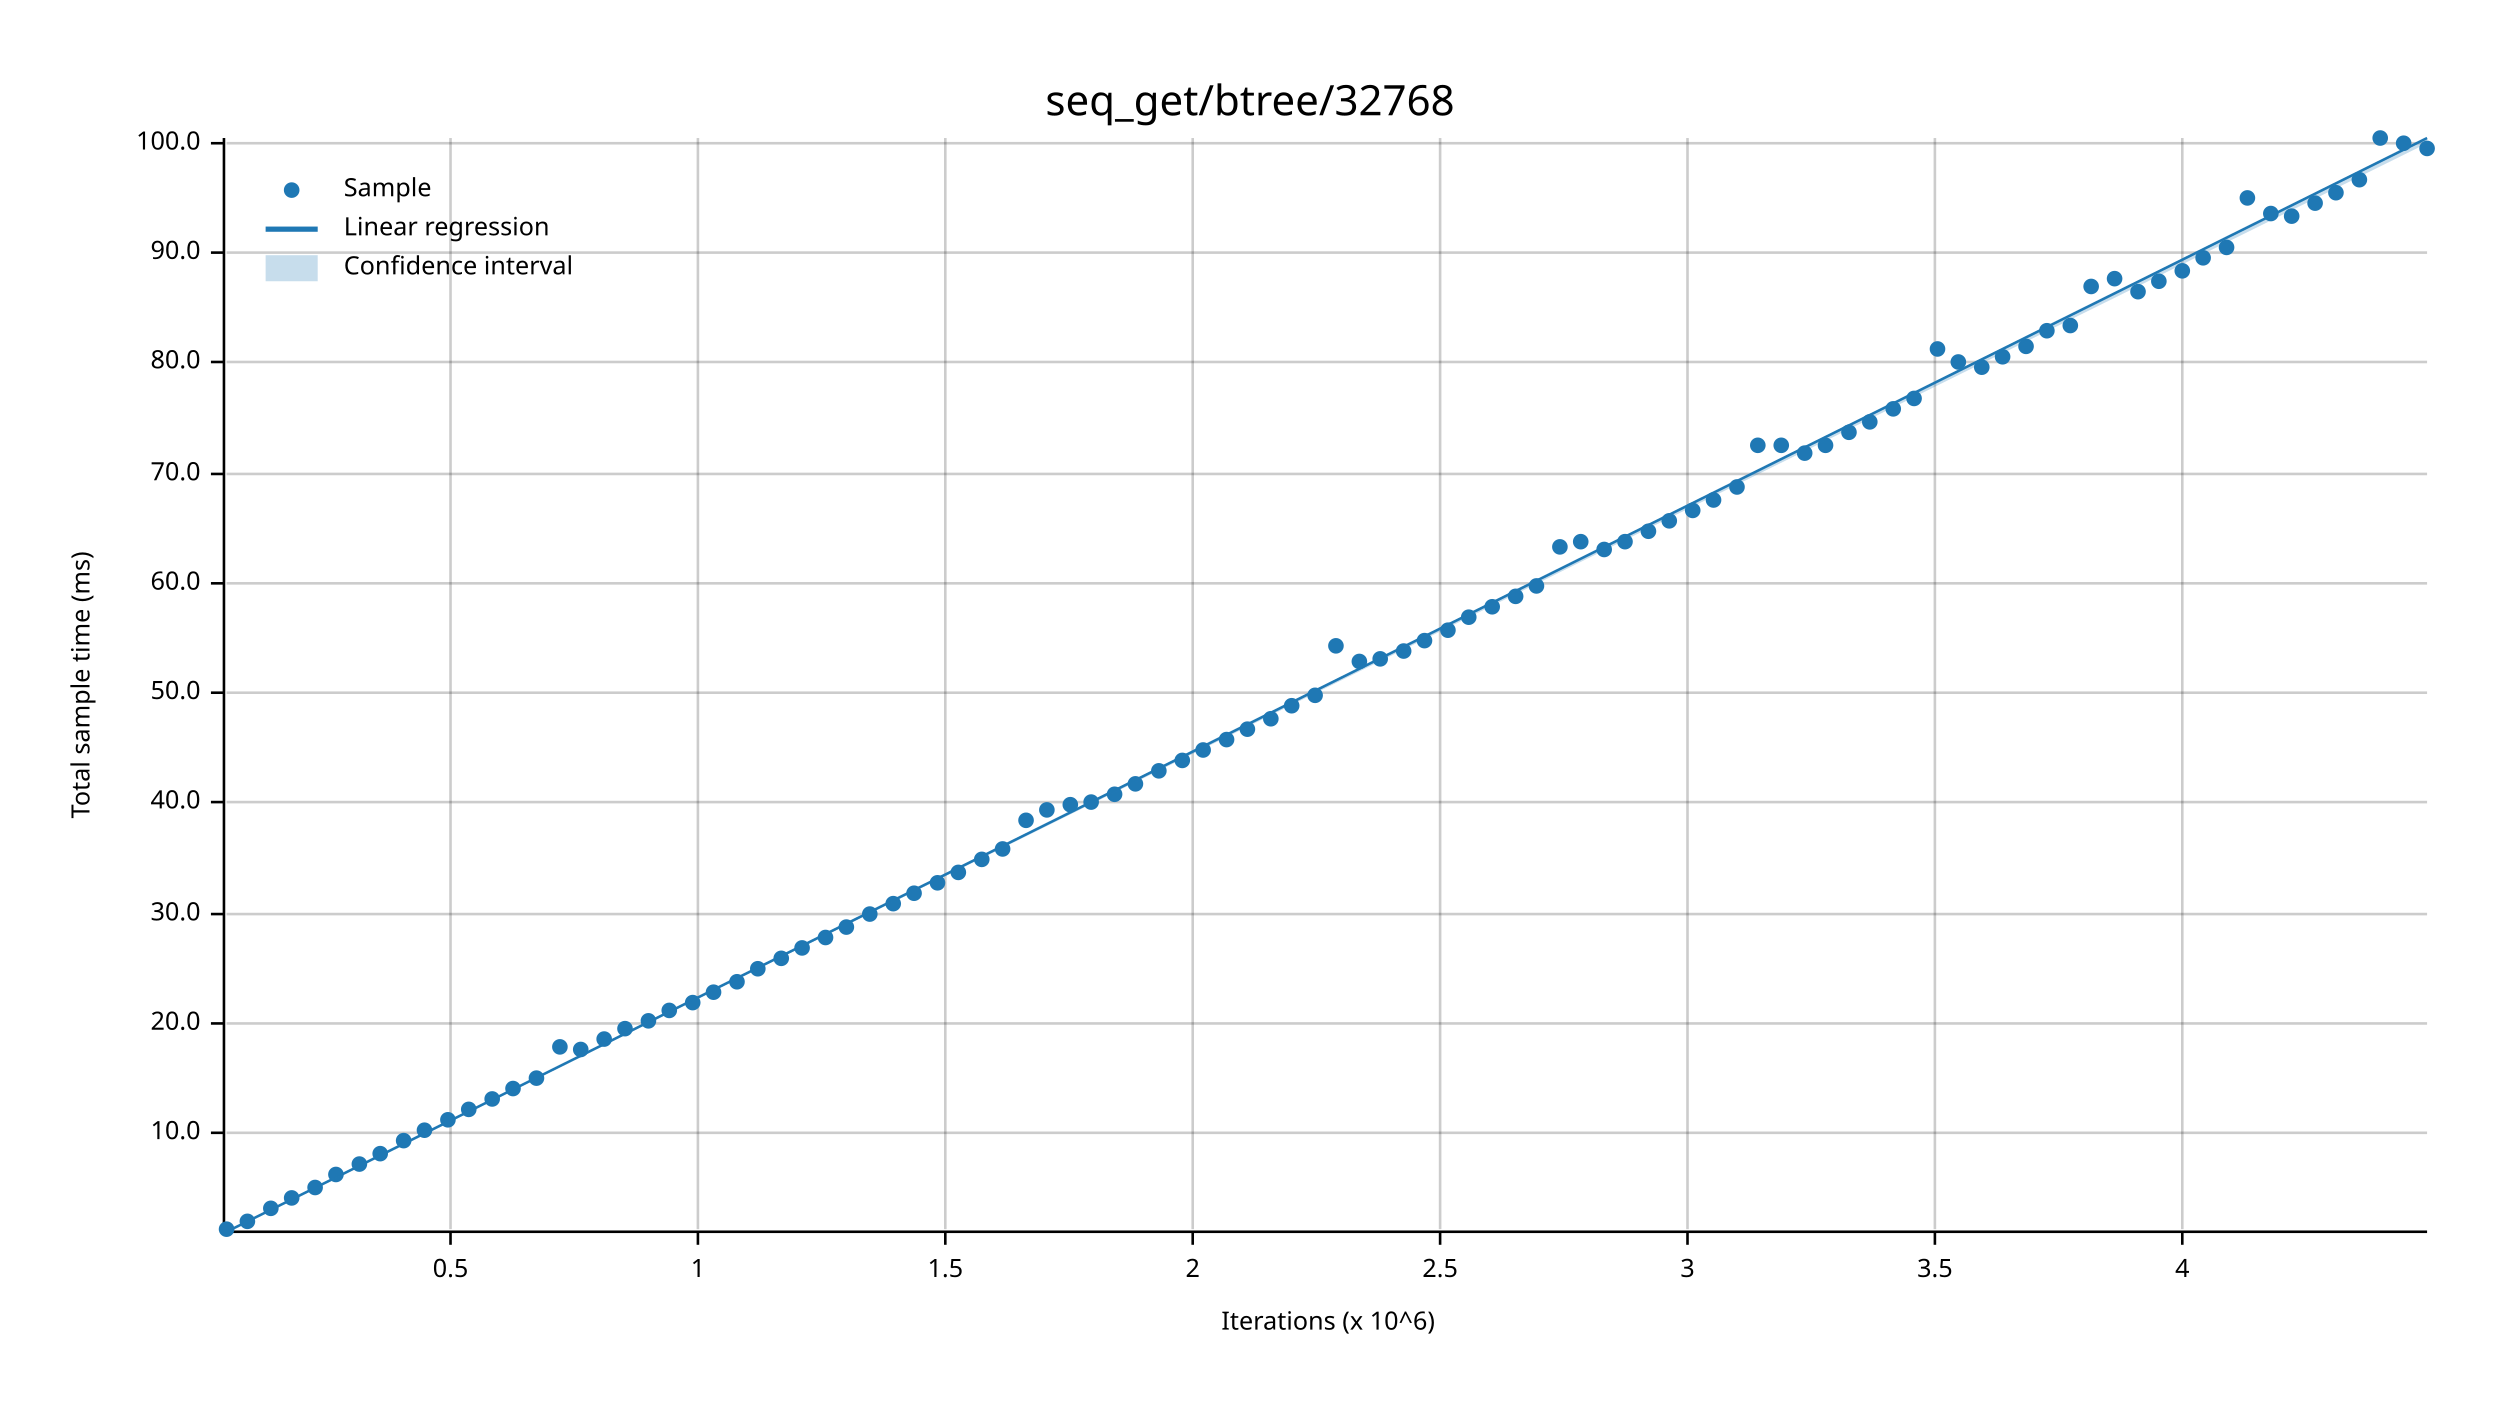
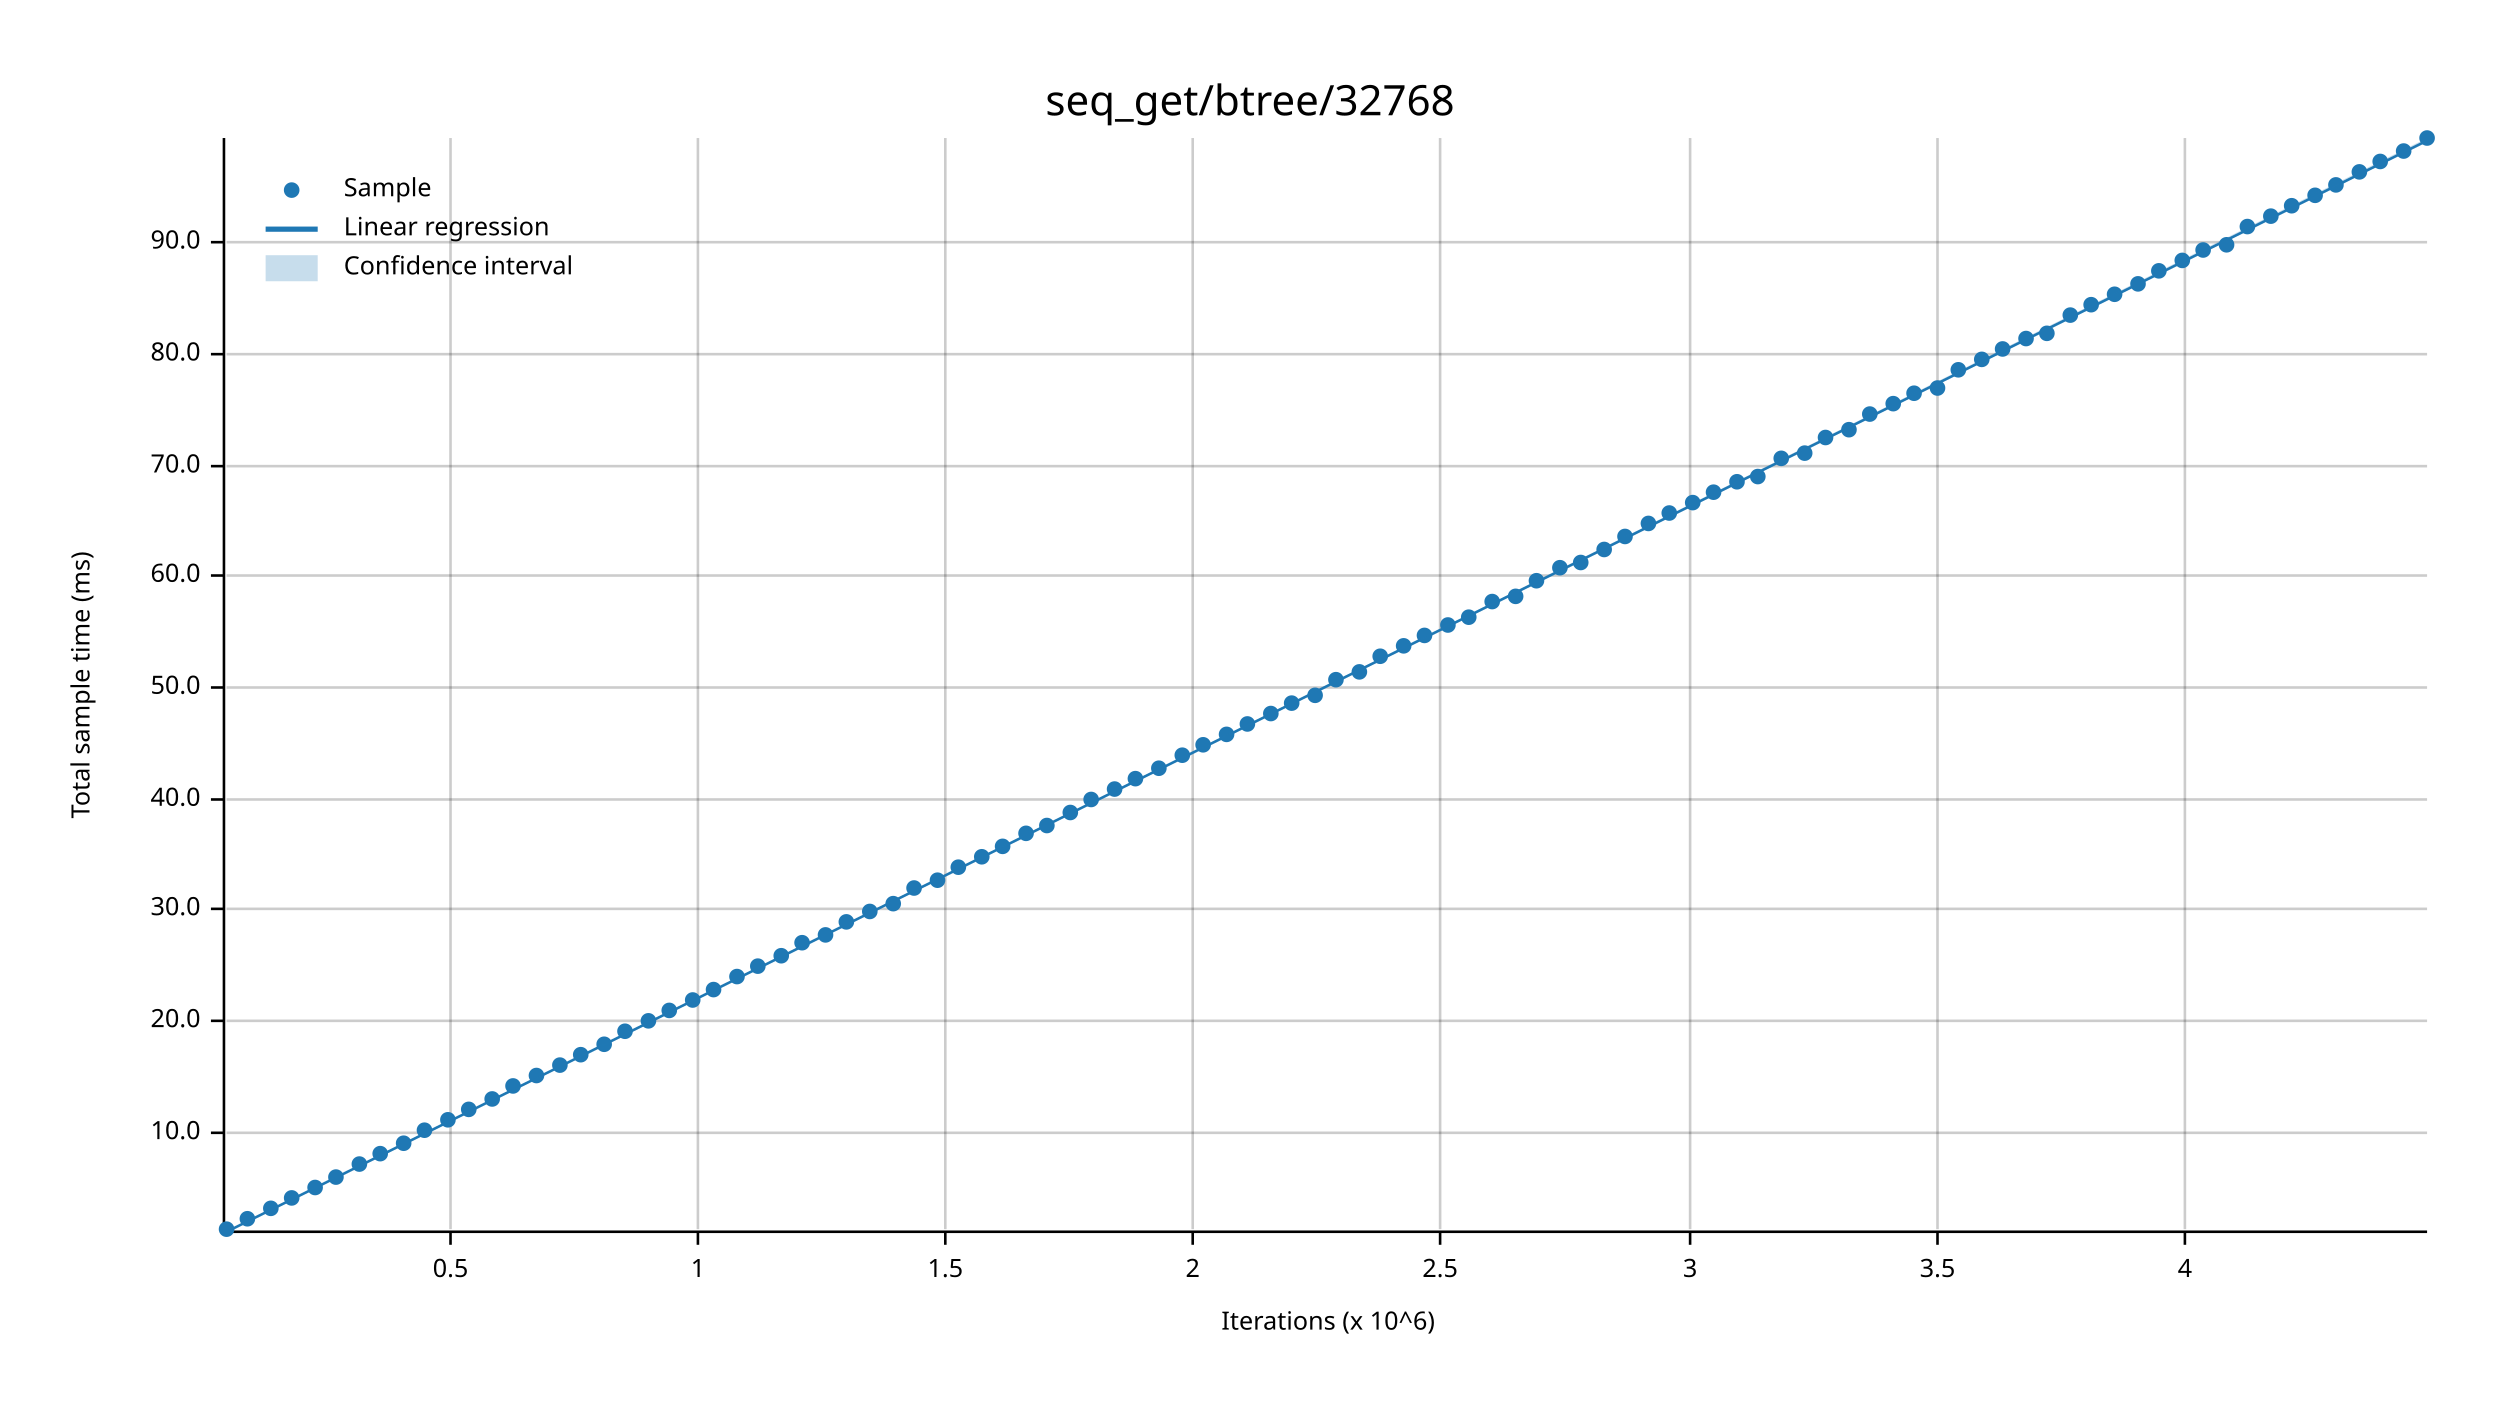
<svg xmlns="http://www.w3.org/2000/svg" width="960" height="540" viewBox="0 0 960 540">
  <text x="480" y="32" dy="0.76em" text-anchor="middle" font-family="sans-serif" font-size="16.129" opacity="1" fill="#000000">
seq_get/btree/32768
</text>
  <text x="27" y="263" dy="0.76em" text-anchor="middle" font-family="sans-serif" font-size="9.677" opacity="1" fill="#000000" transform="rotate(270, 27, 263)">
Total sample time (ms)
</text>
  <text x="510" y="513" dy="-0.5ex" text-anchor="middle" font-family="sans-serif" font-size="9.677" opacity="1" fill="#000000">
Iterations (x 10^6)
</text>
  <line opacity="0.2" stroke="#000000" stroke-width="1" x1="173" y1="472" x2="173" y2="53" />
  <line opacity="0.2" stroke="#000000" stroke-width="1" x1="268" y1="472" x2="268" y2="53" />
  <line opacity="0.2" stroke="#000000" stroke-width="1" x1="363" y1="472" x2="363" y2="53" />
  <line opacity="0.2" stroke="#000000" stroke-width="1" x1="458" y1="472" x2="458" y2="53" />
  <line opacity="0.2" stroke="#000000" stroke-width="1" x1="553" y1="472" x2="553" y2="53" />
-   <line opacity="0.2" stroke="#000000" stroke-width="1" x1="648" y1="472" x2="648" y2="53" />
-   <line opacity="0.2" stroke="#000000" stroke-width="1" x1="743" y1="472" x2="743" y2="53" />
-   <line opacity="0.2" stroke="#000000" stroke-width="1" x1="838" y1="472" x2="838" y2="53" />
+   <line opacity="0.2" stroke="#000000" stroke-width="1" x1="649" y1="472" x2="649" y2="53" />
+   <line opacity="0.2" stroke="#000000" stroke-width="1" x1="744" y1="472" x2="744" y2="53" />
+   <line opacity="0.2" stroke="#000000" stroke-width="1" x1="839" y1="472" x2="839" y2="53" />
  <line opacity="0.2" stroke="#000000" stroke-width="1" x1="87" y1="435" x2="932" y2="435" />
-   <line opacity="0.2" stroke="#000000" stroke-width="1" x1="87" y1="393" x2="932" y2="393" />
-   <line opacity="0.2" stroke="#000000" stroke-width="1" x1="87" y1="351" x2="932" y2="351" />
-   <line opacity="0.2" stroke="#000000" stroke-width="1" x1="87" y1="308" x2="932" y2="308" />
-   <line opacity="0.2" stroke="#000000" stroke-width="1" x1="87" y1="266" x2="932" y2="266" />
-   <line opacity="0.2" stroke="#000000" stroke-width="1" x1="87" y1="224" x2="932" y2="224" />
-   <line opacity="0.2" stroke="#000000" stroke-width="1" x1="87" y1="182" x2="932" y2="182" />
-   <line opacity="0.2" stroke="#000000" stroke-width="1" x1="87" y1="139" x2="932" y2="139" />
-   <line opacity="0.2" stroke="#000000" stroke-width="1" x1="87" y1="97" x2="932" y2="97" />
-   <line opacity="0.2" stroke="#000000" stroke-width="1" x1="87" y1="55" x2="932" y2="55" />
+   <line opacity="0.2" stroke="#000000" stroke-width="1" x1="87" y1="392" x2="932" y2="392" />
+   <line opacity="0.2" stroke="#000000" stroke-width="1" x1="87" y1="349" x2="932" y2="349" />
+   <line opacity="0.2" stroke="#000000" stroke-width="1" x1="87" y1="307" x2="932" y2="307" />
+   <line opacity="0.2" stroke="#000000" stroke-width="1" x1="87" y1="264" x2="932" y2="264" />
+   <line opacity="0.2" stroke="#000000" stroke-width="1" x1="87" y1="221" x2="932" y2="221" />
+   <line opacity="0.2" stroke="#000000" stroke-width="1" x1="87" y1="179" x2="932" y2="179" />
+   <line opacity="0.2" stroke="#000000" stroke-width="1" x1="87" y1="136" x2="932" y2="136" />
+   <line opacity="0.2" stroke="#000000" stroke-width="1" x1="87" y1="93" x2="932" y2="93" />
  <polyline fill="none" opacity="1" stroke="#000000" stroke-width="1" points="86,53 86,472 " />
  <text x="77" y="435" dy="0.5ex" text-anchor="end" font-family="sans-serif" font-size="9.677" opacity="1" fill="#000000">
10.0
</text>
  <polyline fill="none" opacity="1" stroke="#000000" stroke-width="1" points="81,435 86,435 " />
-   <text x="77" y="393" dy="0.5ex" text-anchor="end" font-family="sans-serif" font-size="9.677" opacity="1" fill="#000000">
+   <text x="77" y="392" dy="0.5ex" text-anchor="end" font-family="sans-serif" font-size="9.677" opacity="1" fill="#000000">
20.0
</text>
-   <polyline fill="none" opacity="1" stroke="#000000" stroke-width="1" points="81,393 86,393 " />
-   <text x="77" y="351" dy="0.5ex" text-anchor="end" font-family="sans-serif" font-size="9.677" opacity="1" fill="#000000">
+   <polyline fill="none" opacity="1" stroke="#000000" stroke-width="1" points="81,392 86,392 " />
+   <text x="77" y="349" dy="0.5ex" text-anchor="end" font-family="sans-serif" font-size="9.677" opacity="1" fill="#000000">
30.0
</text>
-   <polyline fill="none" opacity="1" stroke="#000000" stroke-width="1" points="81,351 86,351 " />
-   <text x="77" y="308" dy="0.5ex" text-anchor="end" font-family="sans-serif" font-size="9.677" opacity="1" fill="#000000">
+   <polyline fill="none" opacity="1" stroke="#000000" stroke-width="1" points="81,349 86,349 " />
+   <text x="77" y="307" dy="0.5ex" text-anchor="end" font-family="sans-serif" font-size="9.677" opacity="1" fill="#000000">
40.0
</text>
-   <polyline fill="none" opacity="1" stroke="#000000" stroke-width="1" points="81,308 86,308 " />
-   <text x="77" y="266" dy="0.5ex" text-anchor="end" font-family="sans-serif" font-size="9.677" opacity="1" fill="#000000">
+   <polyline fill="none" opacity="1" stroke="#000000" stroke-width="1" points="81,307 86,307 " />
+   <text x="77" y="264" dy="0.5ex" text-anchor="end" font-family="sans-serif" font-size="9.677" opacity="1" fill="#000000">
50.0
</text>
-   <polyline fill="none" opacity="1" stroke="#000000" stroke-width="1" points="81,266 86,266 " />
-   <text x="77" y="224" dy="0.5ex" text-anchor="end" font-family="sans-serif" font-size="9.677" opacity="1" fill="#000000">
+   <polyline fill="none" opacity="1" stroke="#000000" stroke-width="1" points="81,264 86,264 " />
+   <text x="77" y="221" dy="0.5ex" text-anchor="end" font-family="sans-serif" font-size="9.677" opacity="1" fill="#000000">
60.0
</text>
-   <polyline fill="none" opacity="1" stroke="#000000" stroke-width="1" points="81,224 86,224 " />
-   <text x="77" y="182" dy="0.5ex" text-anchor="end" font-family="sans-serif" font-size="9.677" opacity="1" fill="#000000">
+   <polyline fill="none" opacity="1" stroke="#000000" stroke-width="1" points="81,221 86,221 " />
+   <text x="77" y="179" dy="0.5ex" text-anchor="end" font-family="sans-serif" font-size="9.677" opacity="1" fill="#000000">
70.0
</text>
-   <polyline fill="none" opacity="1" stroke="#000000" stroke-width="1" points="81,182 86,182 " />
-   <text x="77" y="139" dy="0.5ex" text-anchor="end" font-family="sans-serif" font-size="9.677" opacity="1" fill="#000000">
+   <polyline fill="none" opacity="1" stroke="#000000" stroke-width="1" points="81,179 86,179 " />
+   <text x="77" y="136" dy="0.5ex" text-anchor="end" font-family="sans-serif" font-size="9.677" opacity="1" fill="#000000">
80.0
</text>
-   <polyline fill="none" opacity="1" stroke="#000000" stroke-width="1" points="81,139 86,139 " />
-   <text x="77" y="97" dy="0.5ex" text-anchor="end" font-family="sans-serif" font-size="9.677" opacity="1" fill="#000000">
+   <polyline fill="none" opacity="1" stroke="#000000" stroke-width="1" points="81,136 86,136 " />
+   <text x="77" y="93" dy="0.5ex" text-anchor="end" font-family="sans-serif" font-size="9.677" opacity="1" fill="#000000">
90.0
</text>
-   <polyline fill="none" opacity="1" stroke="#000000" stroke-width="1" points="81,97 86,97 " />
-   <text x="77" y="55" dy="0.5ex" text-anchor="end" font-family="sans-serif" font-size="9.677" opacity="1" fill="#000000">
- 100.0
- </text>
-   <polyline fill="none" opacity="1" stroke="#000000" stroke-width="1" points="81,55 86,55 " />
+   <polyline fill="none" opacity="1" stroke="#000000" stroke-width="1" points="81,93 86,93 " />
  <polyline fill="none" opacity="1" stroke="#000000" stroke-width="1" points="87,473 932,473 " />
  <text x="173" y="483" dy="0.76em" text-anchor="middle" font-family="sans-serif" font-size="9.677" opacity="1" fill="#000000">
0.5
</text>
  <polyline fill="none" opacity="1" stroke="#000000" stroke-width="1" points="173,473 173,478 " />
  <text x="268" y="483" dy="0.76em" text-anchor="middle" font-family="sans-serif" font-size="9.677" opacity="1" fill="#000000">
1
</text>
  <polyline fill="none" opacity="1" stroke="#000000" stroke-width="1" points="268,473 268,478 " />
  <text x="363" y="483" dy="0.76em" text-anchor="middle" font-family="sans-serif" font-size="9.677" opacity="1" fill="#000000">
1.5
</text>
  <polyline fill="none" opacity="1" stroke="#000000" stroke-width="1" points="363,473 363,478 " />
  <text x="458" y="483" dy="0.76em" text-anchor="middle" font-family="sans-serif" font-size="9.677" opacity="1" fill="#000000">
2
</text>
  <polyline fill="none" opacity="1" stroke="#000000" stroke-width="1" points="458,473 458,478 " />
  <text x="553" y="483" dy="0.76em" text-anchor="middle" font-family="sans-serif" font-size="9.677" opacity="1" fill="#000000">
2.5
</text>
  <polyline fill="none" opacity="1" stroke="#000000" stroke-width="1" points="553,473 553,478 " />
-   <text x="648" y="483" dy="0.76em" text-anchor="middle" font-family="sans-serif" font-size="9.677" opacity="1" fill="#000000">
+   <text x="649" y="483" dy="0.76em" text-anchor="middle" font-family="sans-serif" font-size="9.677" opacity="1" fill="#000000">
3
</text>
-   <polyline fill="none" opacity="1" stroke="#000000" stroke-width="1" points="648,473 648,478 " />
-   <text x="743" y="483" dy="0.76em" text-anchor="middle" font-family="sans-serif" font-size="9.677" opacity="1" fill="#000000">
+   <polyline fill="none" opacity="1" stroke="#000000" stroke-width="1" points="649,473 649,478 " />
+   <text x="744" y="483" dy="0.76em" text-anchor="middle" font-family="sans-serif" font-size="9.677" opacity="1" fill="#000000">
3.5
</text>
-   <polyline fill="none" opacity="1" stroke="#000000" stroke-width="1" points="743,473 743,478 " />
-   <text x="838" y="483" dy="0.76em" text-anchor="middle" font-family="sans-serif" font-size="9.677" opacity="1" fill="#000000">
+   <polyline fill="none" opacity="1" stroke="#000000" stroke-width="1" points="744,473 744,478 " />
+   <text x="839" y="483" dy="0.76em" text-anchor="middle" font-family="sans-serif" font-size="9.677" opacity="1" fill="#000000">
4
</text>
-   <polyline fill="none" opacity="1" stroke="#000000" stroke-width="1" points="838,473 838,478 " />
+   <polyline fill="none" opacity="1" stroke="#000000" stroke-width="1" points="839,473 839,478 " />
  <circle cx="87" cy="472" r="3" opacity="1" fill="#1F78B4" stroke="none" stroke-width="1" />
-   <circle cx="95" cy="469" r="3" opacity="1" fill="#1F78B4" stroke="none" stroke-width="1" />
+   <circle cx="95" cy="468" r="3" opacity="1" fill="#1F78B4" stroke="none" stroke-width="1" />
  <circle cx="104" cy="464" r="3" opacity="1" fill="#1F78B4" stroke="none" stroke-width="1" />
  <circle cx="112" cy="460" r="3" opacity="1" fill="#1F78B4" stroke="none" stroke-width="1" />
  <circle cx="121" cy="456" r="3" opacity="1" fill="#1F78B4" stroke="none" stroke-width="1" />
-   <circle cx="129" cy="451" r="3" opacity="1" fill="#1F78B4" stroke="none" stroke-width="1" />
+   <circle cx="129" cy="452" r="3" opacity="1" fill="#1F78B4" stroke="none" stroke-width="1" />
  <circle cx="138" cy="447" r="3" opacity="1" fill="#1F78B4" stroke="none" stroke-width="1" />
  <circle cx="146" cy="443" r="3" opacity="1" fill="#1F78B4" stroke="none" stroke-width="1" />
-   <circle cx="155" cy="438" r="3" opacity="1" fill="#1F78B4" stroke="none" stroke-width="1" />
+   <circle cx="155" cy="439" r="3" opacity="1" fill="#1F78B4" stroke="none" stroke-width="1" />
  <circle cx="163" cy="434" r="3" opacity="1" fill="#1F78B4" stroke="none" stroke-width="1" />
  <circle cx="172" cy="430" r="3" opacity="1" fill="#1F78B4" stroke="none" stroke-width="1" />
  <circle cx="180" cy="426" r="3" opacity="1" fill="#1F78B4" stroke="none" stroke-width="1" />
  <circle cx="189" cy="422" r="3" opacity="1" fill="#1F78B4" stroke="none" stroke-width="1" />
-   <circle cx="197" cy="418" r="3" opacity="1" fill="#1F78B4" stroke="none" stroke-width="1" />
-   <circle cx="206" cy="414" r="3" opacity="1" fill="#1F78B4" stroke="none" stroke-width="1" />
-   <circle cx="215" cy="402" r="3" opacity="1" fill="#1F78B4" stroke="none" stroke-width="1" />
-   <circle cx="223" cy="403" r="3" opacity="1" fill="#1F78B4" stroke="none" stroke-width="1" />
-   <circle cx="232" cy="399" r="3" opacity="1" fill="#1F78B4" stroke="none" stroke-width="1" />
-   <circle cx="240" cy="395" r="3" opacity="1" fill="#1F78B4" stroke="none" stroke-width="1" />
+   <circle cx="197" cy="417" r="3" opacity="1" fill="#1F78B4" stroke="none" stroke-width="1" />
+   <circle cx="206" cy="413" r="3" opacity="1" fill="#1F78B4" stroke="none" stroke-width="1" />
+   <circle cx="215" cy="409" r="3" opacity="1" fill="#1F78B4" stroke="none" stroke-width="1" />
+   <circle cx="223" cy="405" r="3" opacity="1" fill="#1F78B4" stroke="none" stroke-width="1" />
+   <circle cx="232" cy="401" r="3" opacity="1" fill="#1F78B4" stroke="none" stroke-width="1" />
+   <circle cx="240" cy="396" r="3" opacity="1" fill="#1F78B4" stroke="none" stroke-width="1" />
  <circle cx="249" cy="392" r="3" opacity="1" fill="#1F78B4" stroke="none" stroke-width="1" />
  <circle cx="257" cy="388" r="3" opacity="1" fill="#1F78B4" stroke="none" stroke-width="1" />
-   <circle cx="266" cy="385" r="3" opacity="1" fill="#1F78B4" stroke="none" stroke-width="1" />
-   <circle cx="274" cy="381" r="3" opacity="1" fill="#1F78B4" stroke="none" stroke-width="1" />
-   <circle cx="283" cy="377" r="3" opacity="1" fill="#1F78B4" stroke="none" stroke-width="1" />
-   <circle cx="291" cy="372" r="3" opacity="1" fill="#1F78B4" stroke="none" stroke-width="1" />
-   <circle cx="300" cy="368" r="3" opacity="1" fill="#1F78B4" stroke="none" stroke-width="1" />
-   <circle cx="308" cy="364" r="3" opacity="1" fill="#1F78B4" stroke="none" stroke-width="1" />
-   <circle cx="317" cy="360" r="3" opacity="1" fill="#1F78B4" stroke="none" stroke-width="1" />
-   <circle cx="325" cy="356" r="3" opacity="1" fill="#1F78B4" stroke="none" stroke-width="1" />
-   <circle cx="334" cy="351" r="3" opacity="1" fill="#1F78B4" stroke="none" stroke-width="1" />
+   <circle cx="266" cy="384" r="3" opacity="1" fill="#1F78B4" stroke="none" stroke-width="1" />
+   <circle cx="274" cy="380" r="3" opacity="1" fill="#1F78B4" stroke="none" stroke-width="1" />
+   <circle cx="283" cy="375" r="3" opacity="1" fill="#1F78B4" stroke="none" stroke-width="1" />
+   <circle cx="291" cy="371" r="3" opacity="1" fill="#1F78B4" stroke="none" stroke-width="1" />
+   <circle cx="300" cy="367" r="3" opacity="1" fill="#1F78B4" stroke="none" stroke-width="1" />
+   <circle cx="308" cy="362" r="3" opacity="1" fill="#1F78B4" stroke="none" stroke-width="1" />
+   <circle cx="317" cy="359" r="3" opacity="1" fill="#1F78B4" stroke="none" stroke-width="1" />
+   <circle cx="325" cy="354" r="3" opacity="1" fill="#1F78B4" stroke="none" stroke-width="1" />
+   <circle cx="334" cy="350" r="3" opacity="1" fill="#1F78B4" stroke="none" stroke-width="1" />
  <circle cx="343" cy="347" r="3" opacity="1" fill="#1F78B4" stroke="none" stroke-width="1" />
-   <circle cx="351" cy="343" r="3" opacity="1" fill="#1F78B4" stroke="none" stroke-width="1" />
-   <circle cx="360" cy="339" r="3" opacity="1" fill="#1F78B4" stroke="none" stroke-width="1" />
-   <circle cx="368" cy="335" r="3" opacity="1" fill="#1F78B4" stroke="none" stroke-width="1" />
-   <circle cx="377" cy="330" r="3" opacity="1" fill="#1F78B4" stroke="none" stroke-width="1" />
-   <circle cx="385" cy="326" r="3" opacity="1" fill="#1F78B4" stroke="none" stroke-width="1" />
-   <circle cx="394" cy="315" r="3" opacity="1" fill="#1F78B4" stroke="none" stroke-width="1" />
-   <circle cx="402" cy="311" r="3" opacity="1" fill="#1F78B4" stroke="none" stroke-width="1" />
-   <circle cx="411" cy="309" r="3" opacity="1" fill="#1F78B4" stroke="none" stroke-width="1" />
-   <circle cx="419" cy="308" r="3" opacity="1" fill="#1F78B4" stroke="none" stroke-width="1" />
-   <circle cx="428" cy="305" r="3" opacity="1" fill="#1F78B4" stroke="none" stroke-width="1" />
-   <circle cx="436" cy="301" r="3" opacity="1" fill="#1F78B4" stroke="none" stroke-width="1" />
-   <circle cx="445" cy="296" r="3" opacity="1" fill="#1F78B4" stroke="none" stroke-width="1" />
-   <circle cx="454" cy="292" r="3" opacity="1" fill="#1F78B4" stroke="none" stroke-width="1" />
-   <circle cx="462" cy="288" r="3" opacity="1" fill="#1F78B4" stroke="none" stroke-width="1" />
-   <circle cx="471" cy="284" r="3" opacity="1" fill="#1F78B4" stroke="none" stroke-width="1" />
-   <circle cx="479" cy="280" r="3" opacity="1" fill="#1F78B4" stroke="none" stroke-width="1" />
-   <circle cx="488" cy="276" r="3" opacity="1" fill="#1F78B4" stroke="none" stroke-width="1" />
-   <circle cx="496" cy="271" r="3" opacity="1" fill="#1F78B4" stroke="none" stroke-width="1" />
+   <circle cx="351" cy="341" r="3" opacity="1" fill="#1F78B4" stroke="none" stroke-width="1" />
+   <circle cx="360" cy="338" r="3" opacity="1" fill="#1F78B4" stroke="none" stroke-width="1" />
+   <circle cx="368" cy="333" r="3" opacity="1" fill="#1F78B4" stroke="none" stroke-width="1" />
+   <circle cx="377" cy="329" r="3" opacity="1" fill="#1F78B4" stroke="none" stroke-width="1" />
+   <circle cx="385" cy="325" r="3" opacity="1" fill="#1F78B4" stroke="none" stroke-width="1" />
+   <circle cx="394" cy="320" r="3" opacity="1" fill="#1F78B4" stroke="none" stroke-width="1" />
+   <circle cx="402" cy="317" r="3" opacity="1" fill="#1F78B4" stroke="none" stroke-width="1" />
+   <circle cx="411" cy="312" r="3" opacity="1" fill="#1F78B4" stroke="none" stroke-width="1" />
+   <circle cx="419" cy="307" r="3" opacity="1" fill="#1F78B4" stroke="none" stroke-width="1" />
+   <circle cx="428" cy="303" r="3" opacity="1" fill="#1F78B4" stroke="none" stroke-width="1" />
+   <circle cx="436" cy="299" r="3" opacity="1" fill="#1F78B4" stroke="none" stroke-width="1" />
+   <circle cx="445" cy="295" r="3" opacity="1" fill="#1F78B4" stroke="none" stroke-width="1" />
+   <circle cx="454" cy="290" r="3" opacity="1" fill="#1F78B4" stroke="none" stroke-width="1" />
+   <circle cx="462" cy="286" r="3" opacity="1" fill="#1F78B4" stroke="none" stroke-width="1" />
+   <circle cx="471" cy="282" r="3" opacity="1" fill="#1F78B4" stroke="none" stroke-width="1" />
+   <circle cx="479" cy="278" r="3" opacity="1" fill="#1F78B4" stroke="none" stroke-width="1" />
+   <circle cx="488" cy="274" r="3" opacity="1" fill="#1F78B4" stroke="none" stroke-width="1" />
+   <circle cx="496" cy="270" r="3" opacity="1" fill="#1F78B4" stroke="none" stroke-width="1" />
  <circle cx="505" cy="267" r="3" opacity="1" fill="#1F78B4" stroke="none" stroke-width="1" />
-   <circle cx="513" cy="248" r="3" opacity="1" fill="#1F78B4" stroke="none" stroke-width="1" />
-   <circle cx="522" cy="254" r="3" opacity="1" fill="#1F78B4" stroke="none" stroke-width="1" />
-   <circle cx="530" cy="253" r="3" opacity="1" fill="#1F78B4" stroke="none" stroke-width="1" />
-   <circle cx="539" cy="250" r="3" opacity="1" fill="#1F78B4" stroke="none" stroke-width="1" />
-   <circle cx="547" cy="246" r="3" opacity="1" fill="#1F78B4" stroke="none" stroke-width="1" />
-   <circle cx="556" cy="242" r="3" opacity="1" fill="#1F78B4" stroke="none" stroke-width="1" />
+   <circle cx="513" cy="261" r="3" opacity="1" fill="#1F78B4" stroke="none" stroke-width="1" />
+   <circle cx="522" cy="258" r="3" opacity="1" fill="#1F78B4" stroke="none" stroke-width="1" />
+   <circle cx="530" cy="252" r="3" opacity="1" fill="#1F78B4" stroke="none" stroke-width="1" />
+   <circle cx="539" cy="248" r="3" opacity="1" fill="#1F78B4" stroke="none" stroke-width="1" />
+   <circle cx="547" cy="244" r="3" opacity="1" fill="#1F78B4" stroke="none" stroke-width="1" />
+   <circle cx="556" cy="240" r="3" opacity="1" fill="#1F78B4" stroke="none" stroke-width="1" />
  <circle cx="564" cy="237" r="3" opacity="1" fill="#1F78B4" stroke="none" stroke-width="1" />
-   <circle cx="573" cy="233" r="3" opacity="1" fill="#1F78B4" stroke="none" stroke-width="1" />
+   <circle cx="573" cy="231" r="3" opacity="1" fill="#1F78B4" stroke="none" stroke-width="1" />
  <circle cx="582" cy="229" r="3" opacity="1" fill="#1F78B4" stroke="none" stroke-width="1" />
-   <circle cx="590" cy="225" r="3" opacity="1" fill="#1F78B4" stroke="none" stroke-width="1" />
-   <circle cx="599" cy="210" r="3" opacity="1" fill="#1F78B4" stroke="none" stroke-width="1" />
-   <circle cx="607" cy="208" r="3" opacity="1" fill="#1F78B4" stroke="none" stroke-width="1" />
+   <circle cx="590" cy="223" r="3" opacity="1" fill="#1F78B4" stroke="none" stroke-width="1" />
+   <circle cx="599" cy="218" r="3" opacity="1" fill="#1F78B4" stroke="none" stroke-width="1" />
+   <circle cx="607" cy="216" r="3" opacity="1" fill="#1F78B4" stroke="none" stroke-width="1" />
  <circle cx="616" cy="211" r="3" opacity="1" fill="#1F78B4" stroke="none" stroke-width="1" />
-   <circle cx="624" cy="208" r="3" opacity="1" fill="#1F78B4" stroke="none" stroke-width="1" />
-   <circle cx="633" cy="204" r="3" opacity="1" fill="#1F78B4" stroke="none" stroke-width="1" />
-   <circle cx="641" cy="200" r="3" opacity="1" fill="#1F78B4" stroke="none" stroke-width="1" />
-   <circle cx="650" cy="196" r="3" opacity="1" fill="#1F78B4" stroke="none" stroke-width="1" />
-   <circle cx="658" cy="192" r="3" opacity="1" fill="#1F78B4" stroke="none" stroke-width="1" />
-   <circle cx="667" cy="187" r="3" opacity="1" fill="#1F78B4" stroke="none" stroke-width="1" />
-   <circle cx="675" cy="171" r="3" opacity="1" fill="#1F78B4" stroke="none" stroke-width="1" />
-   <circle cx="684" cy="171" r="3" opacity="1" fill="#1F78B4" stroke="none" stroke-width="1" />
+   <circle cx="624" cy="206" r="3" opacity="1" fill="#1F78B4" stroke="none" stroke-width="1" />
+   <circle cx="633" cy="201" r="3" opacity="1" fill="#1F78B4" stroke="none" stroke-width="1" />
+   <circle cx="641" cy="197" r="3" opacity="1" fill="#1F78B4" stroke="none" stroke-width="1" />
+   <circle cx="650" cy="193" r="3" opacity="1" fill="#1F78B4" stroke="none" stroke-width="1" />
+   <circle cx="658" cy="189" r="3" opacity="1" fill="#1F78B4" stroke="none" stroke-width="1" />
+   <circle cx="667" cy="185" r="3" opacity="1" fill="#1F78B4" stroke="none" stroke-width="1" />
+   <circle cx="675" cy="183" r="3" opacity="1" fill="#1F78B4" stroke="none" stroke-width="1" />
+   <circle cx="684" cy="176" r="3" opacity="1" fill="#1F78B4" stroke="none" stroke-width="1" />
  <circle cx="693" cy="174" r="3" opacity="1" fill="#1F78B4" stroke="none" stroke-width="1" />
-   <circle cx="701" cy="171" r="3" opacity="1" fill="#1F78B4" stroke="none" stroke-width="1" />
-   <circle cx="710" cy="166" r="3" opacity="1" fill="#1F78B4" stroke="none" stroke-width="1" />
-   <circle cx="718" cy="162" r="3" opacity="1" fill="#1F78B4" stroke="none" stroke-width="1" />
-   <circle cx="727" cy="157" r="3" opacity="1" fill="#1F78B4" stroke="none" stroke-width="1" />
-   <circle cx="735" cy="153" r="3" opacity="1" fill="#1F78B4" stroke="none" stroke-width="1" />
-   <circle cx="744" cy="134" r="3" opacity="1" fill="#1F78B4" stroke="none" stroke-width="1" />
-   <circle cx="752" cy="139" r="3" opacity="1" fill="#1F78B4" stroke="none" stroke-width="1" />
-   <circle cx="761" cy="141" r="3" opacity="1" fill="#1F78B4" stroke="none" stroke-width="1" />
-   <circle cx="769" cy="137" r="3" opacity="1" fill="#1F78B4" stroke="none" stroke-width="1" />
-   <circle cx="778" cy="133" r="3" opacity="1" fill="#1F78B4" stroke="none" stroke-width="1" />
-   <circle cx="786" cy="127" r="3" opacity="1" fill="#1F78B4" stroke="none" stroke-width="1" />
-   <circle cx="795" cy="125" r="3" opacity="1" fill="#1F78B4" stroke="none" stroke-width="1" />
-   <circle cx="803" cy="110" r="3" opacity="1" fill="#1F78B4" stroke="none" stroke-width="1" />
-   <circle cx="812" cy="107" r="3" opacity="1" fill="#1F78B4" stroke="none" stroke-width="1" />
-   <circle cx="821" cy="112" r="3" opacity="1" fill="#1F78B4" stroke="none" stroke-width="1" />
-   <circle cx="829" cy="108" r="3" opacity="1" fill="#1F78B4" stroke="none" stroke-width="1" />
-   <circle cx="838" cy="104" r="3" opacity="1" fill="#1F78B4" stroke="none" stroke-width="1" />
-   <circle cx="846" cy="99" r="3" opacity="1" fill="#1F78B4" stroke="none" stroke-width="1" />
-   <circle cx="855" cy="95" r="3" opacity="1" fill="#1F78B4" stroke="none" stroke-width="1" />
-   <circle cx="863" cy="76" r="3" opacity="1" fill="#1F78B4" stroke="none" stroke-width="1" />
-   <circle cx="872" cy="82" r="3" opacity="1" fill="#1F78B4" stroke="none" stroke-width="1" />
-   <circle cx="880" cy="83" r="3" opacity="1" fill="#1F78B4" stroke="none" stroke-width="1" />
-   <circle cx="889" cy="78" r="3" opacity="1" fill="#1F78B4" stroke="none" stroke-width="1" />
-   <circle cx="897" cy="74" r="3" opacity="1" fill="#1F78B4" stroke="none" stroke-width="1" />
-   <circle cx="906" cy="69" r="3" opacity="1" fill="#1F78B4" stroke="none" stroke-width="1" />
-   <circle cx="914" cy="53" r="3" opacity="1" fill="#1F78B4" stroke="none" stroke-width="1" />
-   <circle cx="923" cy="55" r="3" opacity="1" fill="#1F78B4" stroke="none" stroke-width="1" />
-   <circle cx="932" cy="57" r="3" opacity="1" fill="#1F78B4" stroke="none" stroke-width="1" />
-   <polyline fill="none" opacity="1" stroke="#1F78B4" stroke-width="1" points="87,473 932,53 " />
-   <polygon opacity="0.25" fill="#1F78B4" points="87,473 932,55 932,53 " />
+   <circle cx="701" cy="168" r="3" opacity="1" fill="#1F78B4" stroke="none" stroke-width="1" />
+   <circle cx="710" cy="165" r="3" opacity="1" fill="#1F78B4" stroke="none" stroke-width="1" />
+   <circle cx="718" cy="159" r="3" opacity="1" fill="#1F78B4" stroke="none" stroke-width="1" />
+   <circle cx="727" cy="155" r="3" opacity="1" fill="#1F78B4" stroke="none" stroke-width="1" />
+   <circle cx="735" cy="151" r="3" opacity="1" fill="#1F78B4" stroke="none" stroke-width="1" />
+   <circle cx="744" cy="149" r="3" opacity="1" fill="#1F78B4" stroke="none" stroke-width="1" />
+   <circle cx="752" cy="142" r="3" opacity="1" fill="#1F78B4" stroke="none" stroke-width="1" />
+   <circle cx="761" cy="138" r="3" opacity="1" fill="#1F78B4" stroke="none" stroke-width="1" />
+   <circle cx="769" cy="134" r="3" opacity="1" fill="#1F78B4" stroke="none" stroke-width="1" />
+   <circle cx="778" cy="130" r="3" opacity="1" fill="#1F78B4" stroke="none" stroke-width="1" />
+   <circle cx="786" cy="128" r="3" opacity="1" fill="#1F78B4" stroke="none" stroke-width="1" />
+   <circle cx="795" cy="121" r="3" opacity="1" fill="#1F78B4" stroke="none" stroke-width="1" />
+   <circle cx="803" cy="117" r="3" opacity="1" fill="#1F78B4" stroke="none" stroke-width="1" />
+   <circle cx="812" cy="113" r="3" opacity="1" fill="#1F78B4" stroke="none" stroke-width="1" />
+   <circle cx="821" cy="109" r="3" opacity="1" fill="#1F78B4" stroke="none" stroke-width="1" />
+   <circle cx="829" cy="104" r="3" opacity="1" fill="#1F78B4" stroke="none" stroke-width="1" />
+   <circle cx="838" cy="100" r="3" opacity="1" fill="#1F78B4" stroke="none" stroke-width="1" />
+   <circle cx="846" cy="96" r="3" opacity="1" fill="#1F78B4" stroke="none" stroke-width="1" />
+   <circle cx="855" cy="94" r="3" opacity="1" fill="#1F78B4" stroke="none" stroke-width="1" />
+   <circle cx="863" cy="87" r="3" opacity="1" fill="#1F78B4" stroke="none" stroke-width="1" />
+   <circle cx="872" cy="83" r="3" opacity="1" fill="#1F78B4" stroke="none" stroke-width="1" />
+   <circle cx="880" cy="79" r="3" opacity="1" fill="#1F78B4" stroke="none" stroke-width="1" />
+   <circle cx="889" cy="75" r="3" opacity="1" fill="#1F78B4" stroke="none" stroke-width="1" />
+   <circle cx="897" cy="71" r="3" opacity="1" fill="#1F78B4" stroke="none" stroke-width="1" />
+   <circle cx="906" cy="66" r="3" opacity="1" fill="#1F78B4" stroke="none" stroke-width="1" />
+   <circle cx="914" cy="62" r="3" opacity="1" fill="#1F78B4" stroke="none" stroke-width="1" />
+   <circle cx="923" cy="58" r="3" opacity="1" fill="#1F78B4" stroke="none" stroke-width="1" />
+   <circle cx="932" cy="53" r="3" opacity="1" fill="#1F78B4" stroke="none" stroke-width="1" />
+   <polyline fill="none" opacity="1" stroke="#1F78B4" stroke-width="1" points="87,473 932,54 " />
+   <polygon opacity="0.25" fill="#1F78B4" points="87,473 932,54 932,53 " />
  <text x="132" y="68" dy="0.76em" text-anchor="start" font-family="sans-serif" font-size="9.677" opacity="1" fill="#000000">
Sample
</text>
  <text x="132" y="83" dy="0.76em" text-anchor="start" font-family="sans-serif" font-size="9.677" opacity="1" fill="#000000">
Linear regression
</text>
  <text x="132" y="98" dy="0.76em" text-anchor="start" font-family="sans-serif" font-size="9.677" opacity="1" fill="#000000">
Confidence interval
</text>
  <circle cx="112" cy="73" r="3" opacity="1" fill="#1F78B4" stroke="none" stroke-width="1" />
  <polyline fill="none" opacity="1" stroke="#1F78B4" stroke-width="2" points="102,88 122,88 " />
  <rect x="102" y="98" width="20" height="10" opacity="0.25" fill="#1F78B4" stroke="none" />
</svg>
